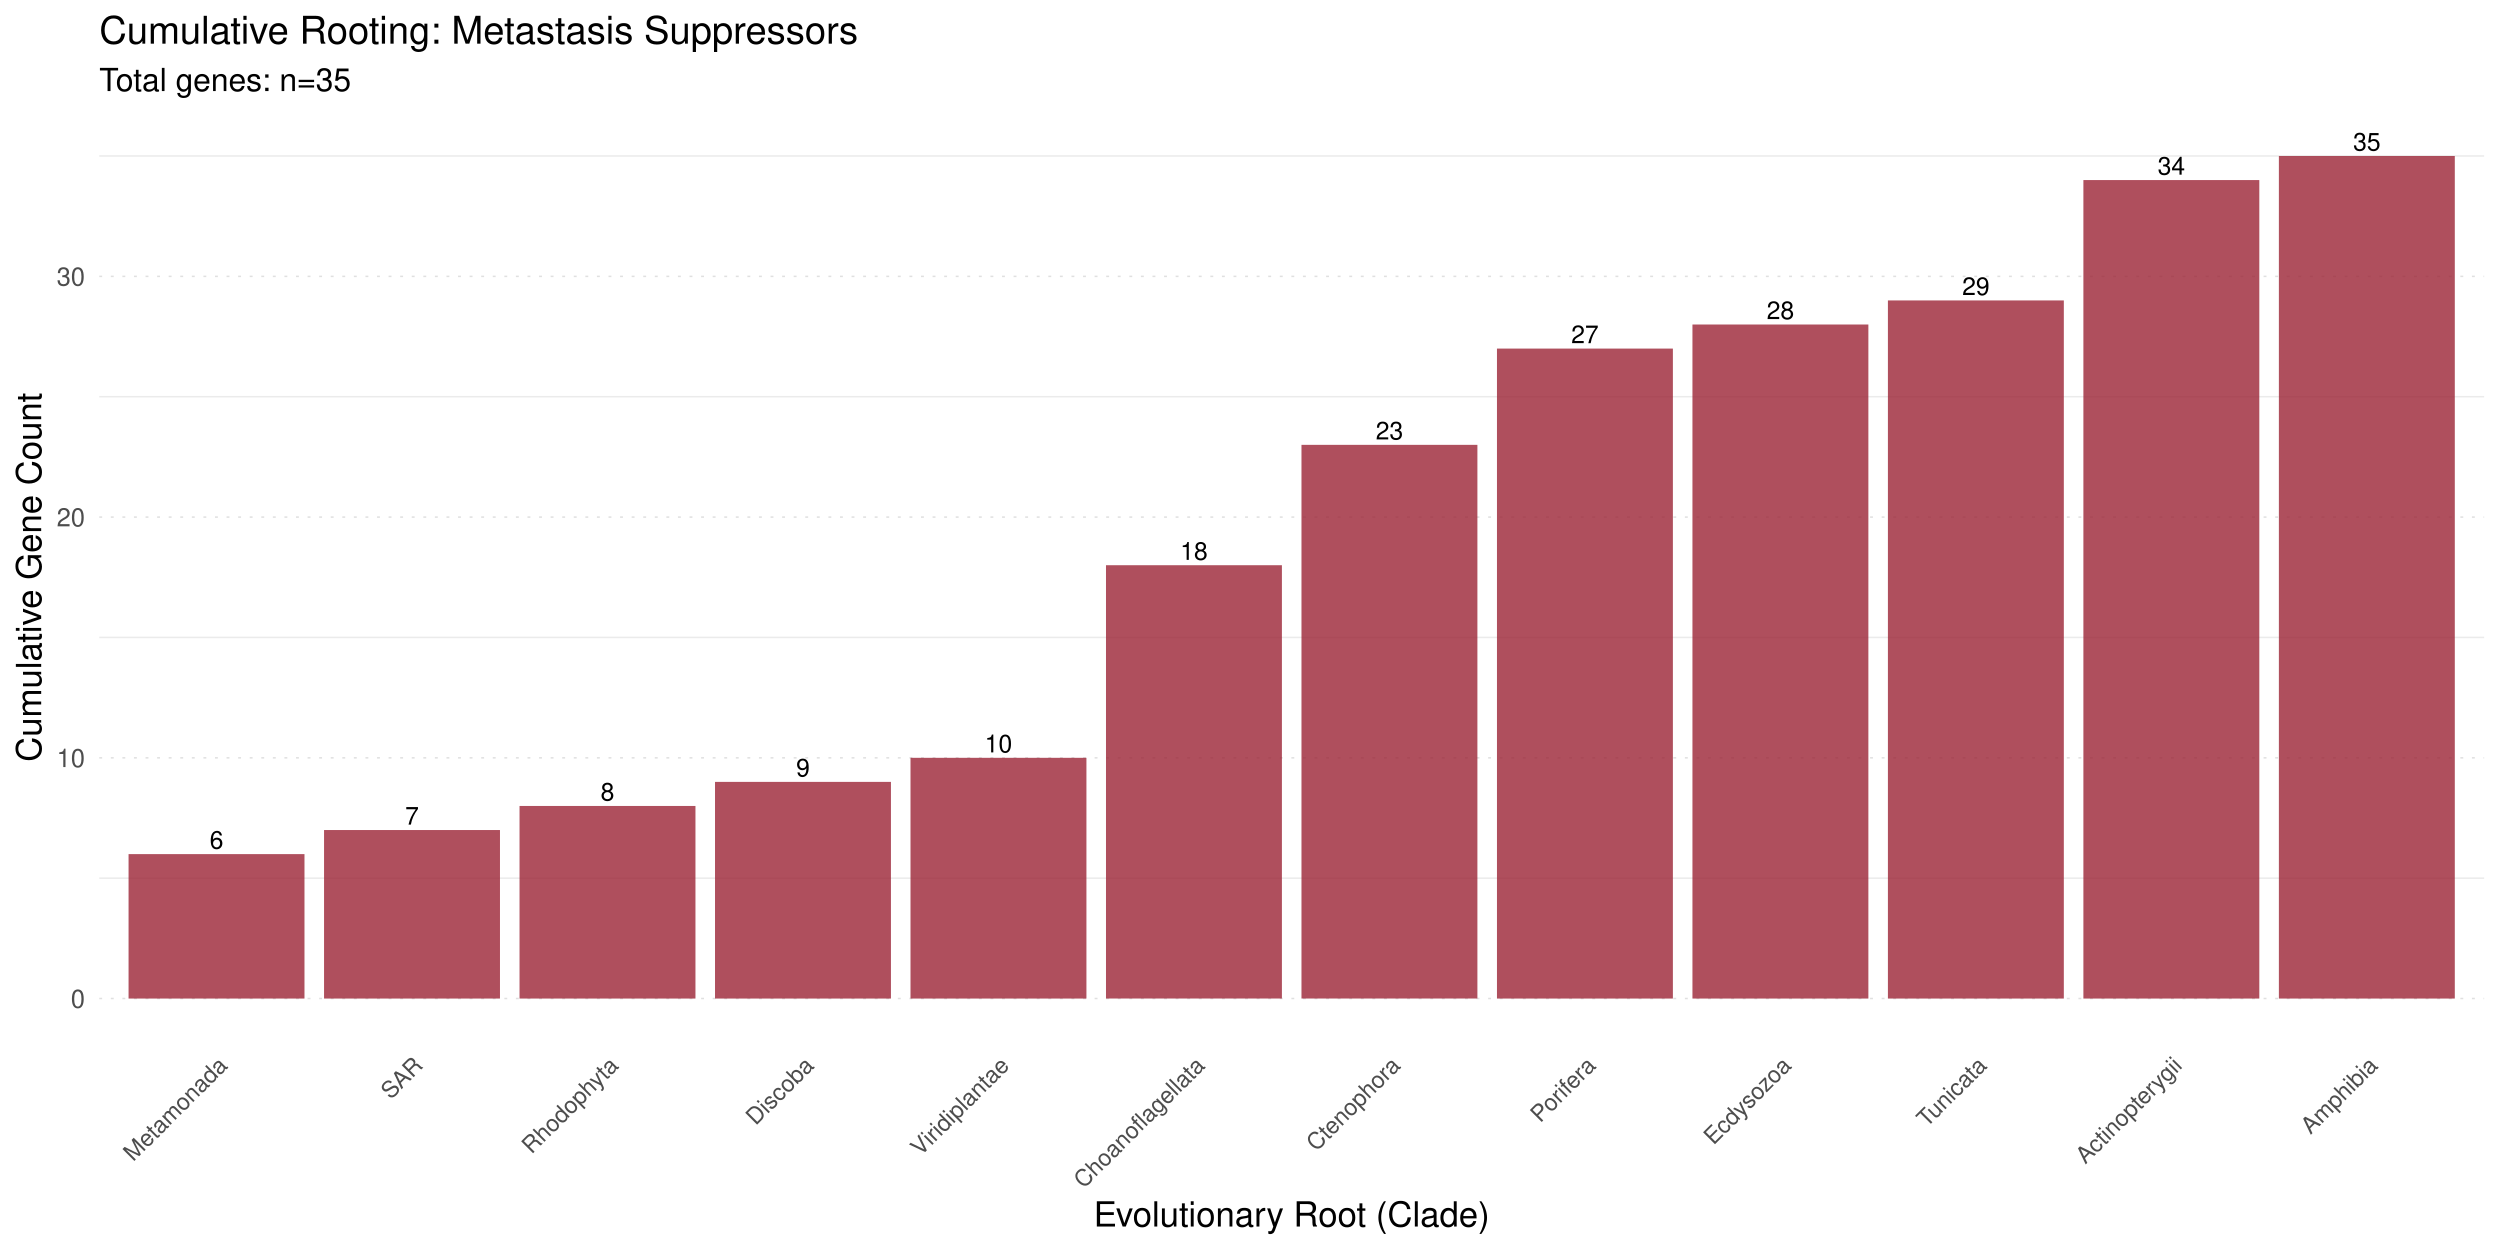
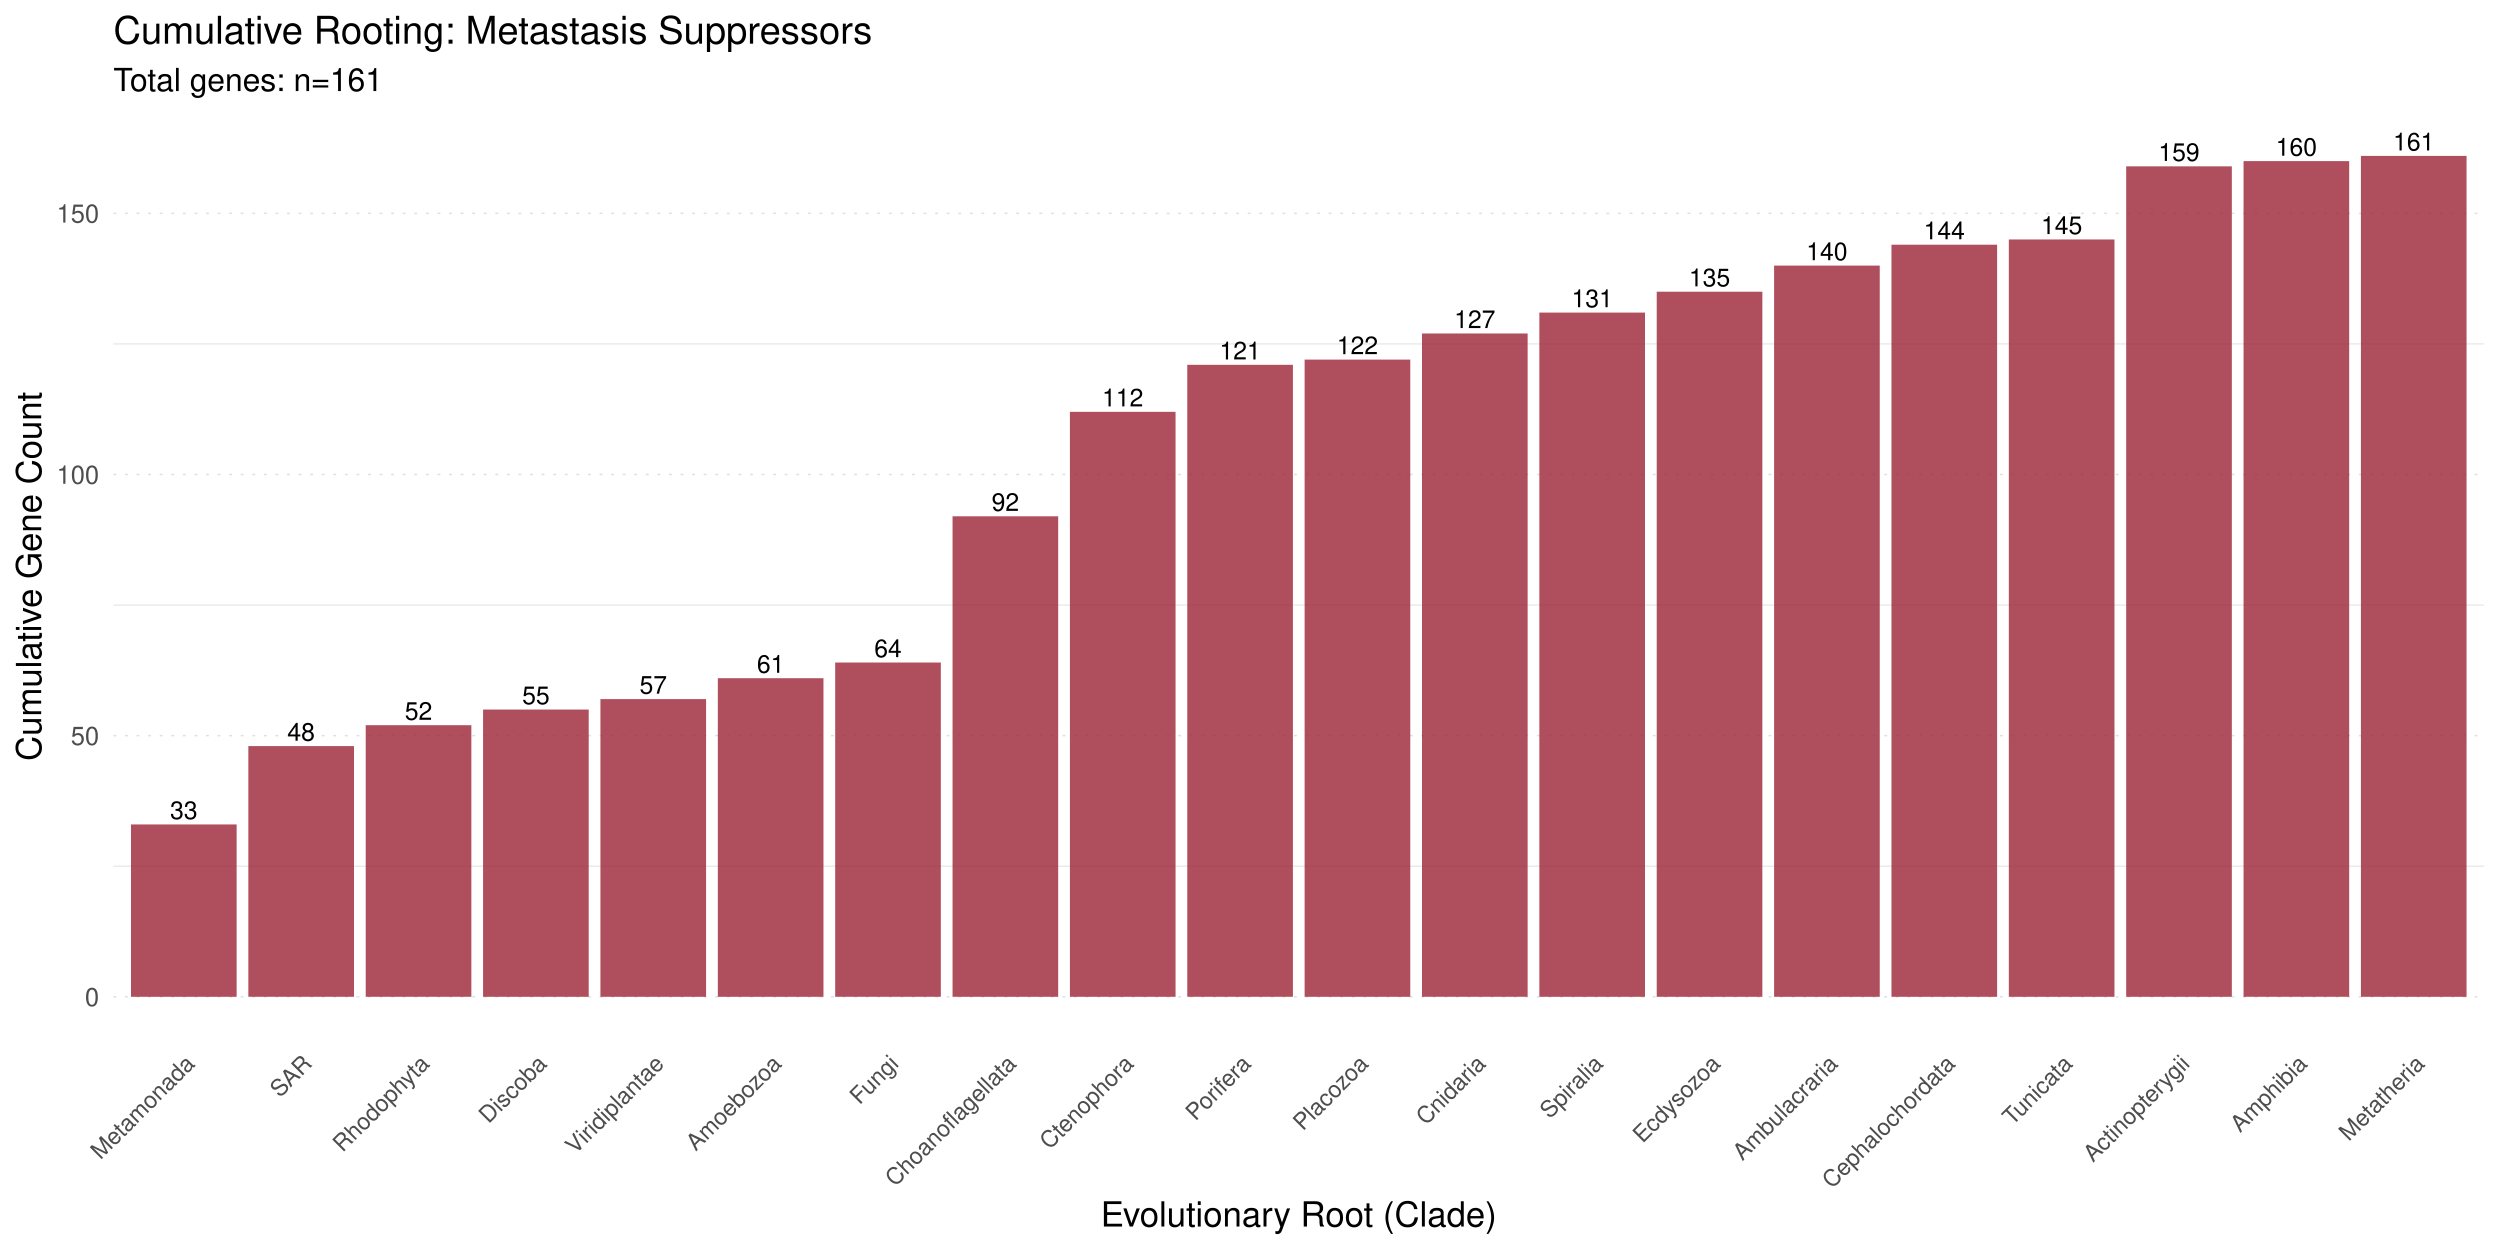
<svg xmlns="http://www.w3.org/2000/svg" class="svglite" width="864.00pt" height="432.00pt" viewBox="0 0 864.00 432.00">
  <defs>
    <style type="text/css">
    .svglite line, .svglite polyline, .svglite polygon, .svglite path, .svglite rect, .svglite circle {
      fill: none;
      stroke: #000000;
      stroke-linecap: round;
      stroke-linejoin: round;
      stroke-miterlimit: 10.00;
    }
    .svglite text {
      white-space: pre;
    }
  </style>
  </defs>
  <rect width="100%" height="100%" style="stroke: none; fill: none;" />
  <defs>
    <clipPath id="cpMC4wMHw4NjQuMDB8MC4wMHw0MzIuMDA=">
      <rect x="0.00" y="0.00" width="864.00" height="432.00" />
    </clipPath>
  </defs>
  <g clip-path="url(#cpMC4wMHw4NjQuMDB8MC4wMHw0MzIuMDA=)">
</g>
  <defs>
-     <clipPath id="cpMzQuMzB8ODU4LjUyfDM5LjM1fDM1OS42NQ==">
-       <rect x="34.30" y="39.35" width="824.22" height="320.31" />
+     <clipPath id="cpMzkuMTl8ODU4LjUyfDM5LjM1fDM1OS4wMw==">
+       <rect x="39.19" y="39.35" width="819.33" height="319.68" />
    </clipPath>
  </defs>
-   <g clip-path="url(#cpMzQuMzB8ODU4LjUyfDM5LjM1fDM1OS42NQ==)">
-     <polyline points="34.30,303.50 858.52,303.50 " style="stroke-width: 0.53; stroke: #EBEBEB; stroke-linecap: butt;" />
-     <polyline points="34.30,220.30 858.52,220.30 " style="stroke-width: 0.53; stroke: #EBEBEB; stroke-linecap: butt;" />
-     <polyline points="34.30,137.10 858.52,137.10 " style="stroke-width: 0.53; stroke: #EBEBEB; stroke-linecap: butt;" />
-     <polyline points="34.30,53.91 858.52,53.91 " style="stroke-width: 0.53; stroke: #EBEBEB; stroke-linecap: butt;" />
-     <polyline points="34.30,345.09 858.52,345.09 " style="stroke-width: 0.53; stroke: #E0E0E0; stroke-dasharray: 1.00,3.00; stroke-linecap: butt;" />
-     <polyline points="34.30,261.90 858.52,261.90 " style="stroke-width: 0.53; stroke: #E0E0E0; stroke-dasharray: 1.00,3.00; stroke-linecap: butt;" />
-     <polyline points="34.30,178.70 858.52,178.70 " style="stroke-width: 0.53; stroke: #E0E0E0; stroke-dasharray: 1.00,3.00; stroke-linecap: butt;" />
-     <polyline points="34.30,95.51 858.52,95.51 " style="stroke-width: 0.53; stroke: #E0E0E0; stroke-dasharray: 1.00,3.00; stroke-linecap: butt;" />
-     <rect x="44.43" y="295.18" width="60.80" height="49.92" style="stroke-width: 1.07; stroke: none; stroke-linecap: butt; stroke-linejoin: miter; fill: #9B2335; fill-opacity: 0.80;" />
-     <rect x="111.99" y="286.86" width="60.80" height="58.24" style="stroke-width: 1.07; stroke: none; stroke-linecap: butt; stroke-linejoin: miter; fill: #9B2335; fill-opacity: 0.80;" />
-     <rect x="179.55" y="278.54" width="60.80" height="66.56" style="stroke-width: 1.07; stroke: none; stroke-linecap: butt; stroke-linejoin: miter; fill: #9B2335; fill-opacity: 0.80;" />
-     <rect x="247.11" y="270.22" width="60.80" height="74.88" style="stroke-width: 1.07; stroke: none; stroke-linecap: butt; stroke-linejoin: miter; fill: #9B2335; fill-opacity: 0.80;" />
-     <rect x="314.67" y="261.90" width="60.80" height="83.20" style="stroke-width: 1.07; stroke: none; stroke-linecap: butt; stroke-linejoin: miter; fill: #9B2335; fill-opacity: 0.80;" />
-     <rect x="382.23" y="195.34" width="60.80" height="149.75" style="stroke-width: 1.07; stroke: none; stroke-linecap: butt; stroke-linejoin: miter; fill: #9B2335; fill-opacity: 0.80;" />
-     <rect x="449.79" y="153.74" width="60.80" height="191.35" style="stroke-width: 1.07; stroke: none; stroke-linecap: butt; stroke-linejoin: miter; fill: #9B2335; fill-opacity: 0.80;" />
-     <rect x="517.35" y="120.47" width="60.80" height="224.63" style="stroke-width: 1.07; stroke: none; stroke-linecap: butt; stroke-linejoin: miter; fill: #9B2335; fill-opacity: 0.80;" />
-     <rect x="584.91" y="112.15" width="60.80" height="232.95" style="stroke-width: 1.07; stroke: none; stroke-linecap: butt; stroke-linejoin: miter; fill: #9B2335; fill-opacity: 0.80;" />
-     <rect x="652.46" y="103.83" width="60.80" height="241.27" style="stroke-width: 1.07; stroke: none; stroke-linecap: butt; stroke-linejoin: miter; fill: #9B2335; fill-opacity: 0.80;" />
-     <rect x="720.02" y="62.23" width="60.80" height="282.87" style="stroke-width: 1.07; stroke: none; stroke-linecap: butt; stroke-linejoin: miter; fill: #9B2335; fill-opacity: 0.80;" />
-     <rect x="787.58" y="53.91" width="60.80" height="291.19" style="stroke-width: 1.07; stroke: none; stroke-linecap: butt; stroke-linejoin: miter; fill: #9B2335; fill-opacity: 0.80;" />
-     <text x="74.83" y="293.31" text-anchor="middle" style="font-size: 8.54px; font-weight: 0; font-family: &quot;Nimbus Sans&quot;;" textLength="4.74px" lengthAdjust="spacingAndGlyphs">6</text>
-     <text x="142.39" y="284.99" text-anchor="middle" style="font-size: 8.54px; font-weight: 0; font-family: &quot;Nimbus Sans&quot;;" textLength="4.74px" lengthAdjust="spacingAndGlyphs">7</text>
-     <text x="209.95" y="276.67" text-anchor="middle" style="font-size: 8.54px; font-weight: 0; font-family: &quot;Nimbus Sans&quot;;" textLength="4.74px" lengthAdjust="spacingAndGlyphs">8</text>
-     <text x="277.51" y="268.35" text-anchor="middle" style="font-size: 8.54px; font-weight: 0; font-family: &quot;Nimbus Sans&quot;;" textLength="4.74px" lengthAdjust="spacingAndGlyphs">9</text>
-     <text x="345.07" y="260.03" text-anchor="middle" style="font-size: 8.54px; font-weight: 0; font-family: &quot;Nimbus Sans&quot;;" textLength="9.49px" lengthAdjust="spacingAndGlyphs">10</text>
-     <text x="412.63" y="193.48" text-anchor="middle" style="font-size: 8.54px; font-weight: 0; font-family: &quot;Nimbus Sans&quot;;" textLength="9.49px" lengthAdjust="spacingAndGlyphs">18</text>
-     <text x="480.19" y="151.88" text-anchor="middle" style="font-size: 8.54px; font-weight: 0; font-family: &quot;Nimbus Sans&quot;;" textLength="9.49px" lengthAdjust="spacingAndGlyphs">23</text>
-     <text x="547.75" y="118.60" text-anchor="middle" style="font-size: 8.54px; font-weight: 0; font-family: &quot;Nimbus Sans&quot;;" textLength="9.49px" lengthAdjust="spacingAndGlyphs">27</text>
-     <text x="615.31" y="110.28" text-anchor="middle" style="font-size: 8.54px; font-weight: 0; font-family: &quot;Nimbus Sans&quot;;" textLength="9.49px" lengthAdjust="spacingAndGlyphs">28</text>
-     <text x="682.87" y="101.96" text-anchor="middle" style="font-size: 8.54px; font-weight: 0; font-family: &quot;Nimbus Sans&quot;;" textLength="9.49px" lengthAdjust="spacingAndGlyphs">29</text>
-     <text x="750.43" y="60.36" text-anchor="middle" style="font-size: 8.54px; font-weight: 0; font-family: &quot;Nimbus Sans&quot;;" textLength="9.49px" lengthAdjust="spacingAndGlyphs">34</text>
-     <text x="817.98" y="52.04" text-anchor="middle" style="font-size: 8.54px; font-weight: 0; font-family: &quot;Nimbus Sans&quot;;" textLength="9.49px" lengthAdjust="spacingAndGlyphs">35</text>
+   <g clip-path="url(#cpMzkuMTl8ODU4LjUyfDM5LjM1fDM1OS4wMw==)">
+     <polyline points="39.19,299.37 858.52,299.37 " style="stroke-width: 0.53; stroke: #EBEBEB; stroke-linecap: butt;" />
+     <polyline points="39.19,209.12 858.52,209.12 " style="stroke-width: 0.53; stroke: #EBEBEB; stroke-linecap: butt;" />
+     <polyline points="39.19,118.86 858.52,118.86 " style="stroke-width: 0.53; stroke: #EBEBEB; stroke-linecap: butt;" />
+     <polyline points="39.19,344.50 858.52,344.50 " style="stroke-width: 0.53; stroke: #E0E0E0; stroke-dasharray: 1.00,3.00; stroke-linecap: butt;" />
+     <polyline points="39.19,254.24 858.52,254.24 " style="stroke-width: 0.53; stroke: #E0E0E0; stroke-dasharray: 1.00,3.00; stroke-linecap: butt;" />
+     <polyline points="39.19,163.99 858.52,163.99 " style="stroke-width: 0.53; stroke: #E0E0E0; stroke-dasharray: 1.00,3.00; stroke-linecap: butt;" />
+     <polyline points="39.19,73.74 858.52,73.74 " style="stroke-width: 0.53; stroke: #E0E0E0; stroke-dasharray: 1.00,3.00; stroke-linecap: butt;" />
+     <rect x="45.27" y="284.93" width="36.51" height="59.57" style="stroke-width: 1.07; stroke: none; stroke-linecap: butt; stroke-linejoin: miter; fill: #9B2335; fill-opacity: 0.80;" />
+     <rect x="85.83" y="257.85" width="36.51" height="86.64" style="stroke-width: 1.07; stroke: none; stroke-linecap: butt; stroke-linejoin: miter; fill: #9B2335; fill-opacity: 0.80;" />
+     <rect x="126.39" y="250.63" width="36.51" height="93.86" style="stroke-width: 1.07; stroke: none; stroke-linecap: butt; stroke-linejoin: miter; fill: #9B2335; fill-opacity: 0.80;" />
+     <rect x="166.95" y="245.22" width="36.51" height="99.28" style="stroke-width: 1.07; stroke: none; stroke-linecap: butt; stroke-linejoin: miter; fill: #9B2335; fill-opacity: 0.80;" />
+     <rect x="207.51" y="241.61" width="36.51" height="102.89" style="stroke-width: 1.07; stroke: none; stroke-linecap: butt; stroke-linejoin: miter; fill: #9B2335; fill-opacity: 0.80;" />
+     <rect x="248.08" y="234.39" width="36.51" height="110.11" style="stroke-width: 1.07; stroke: none; stroke-linecap: butt; stroke-linejoin: miter; fill: #9B2335; fill-opacity: 0.80;" />
+     <rect x="288.64" y="228.97" width="36.51" height="115.52" style="stroke-width: 1.07; stroke: none; stroke-linecap: butt; stroke-linejoin: miter; fill: #9B2335; fill-opacity: 0.80;" />
+     <rect x="329.20" y="178.43" width="36.51" height="166.07" style="stroke-width: 1.07; stroke: none; stroke-linecap: butt; stroke-linejoin: miter; fill: #9B2335; fill-opacity: 0.80;" />
+     <rect x="369.76" y="142.33" width="36.51" height="202.17" style="stroke-width: 1.07; stroke: none; stroke-linecap: butt; stroke-linejoin: miter; fill: #9B2335; fill-opacity: 0.80;" />
+     <rect x="410.32" y="126.08" width="36.51" height="218.41" style="stroke-width: 1.07; stroke: none; stroke-linecap: butt; stroke-linejoin: miter; fill: #9B2335; fill-opacity: 0.80;" />
+     <rect x="450.88" y="124.28" width="36.51" height="220.22" style="stroke-width: 1.07; stroke: none; stroke-linecap: butt; stroke-linejoin: miter; fill: #9B2335; fill-opacity: 0.80;" />
+     <rect x="491.44" y="115.25" width="36.51" height="229.24" style="stroke-width: 1.07; stroke: none; stroke-linecap: butt; stroke-linejoin: miter; fill: #9B2335; fill-opacity: 0.80;" />
+     <rect x="532.00" y="108.03" width="36.51" height="236.47" style="stroke-width: 1.07; stroke: none; stroke-linecap: butt; stroke-linejoin: miter; fill: #9B2335; fill-opacity: 0.80;" />
+     <rect x="572.56" y="100.81" width="36.51" height="243.69" style="stroke-width: 1.07; stroke: none; stroke-linecap: butt; stroke-linejoin: miter; fill: #9B2335; fill-opacity: 0.80;" />
+     <rect x="613.13" y="91.79" width="36.51" height="252.71" style="stroke-width: 1.07; stroke: none; stroke-linecap: butt; stroke-linejoin: miter; fill: #9B2335; fill-opacity: 0.80;" />
+     <rect x="653.69" y="84.57" width="36.51" height="259.93" style="stroke-width: 1.07; stroke: none; stroke-linecap: butt; stroke-linejoin: miter; fill: #9B2335; fill-opacity: 0.80;" />
+     <rect x="694.25" y="82.76" width="36.51" height="261.74" style="stroke-width: 1.07; stroke: none; stroke-linecap: butt; stroke-linejoin: miter; fill: #9B2335; fill-opacity: 0.80;" />
+     <rect x="734.81" y="57.49" width="36.51" height="287.01" style="stroke-width: 1.07; stroke: none; stroke-linecap: butt; stroke-linejoin: miter; fill: #9B2335; fill-opacity: 0.80;" />
+     <rect x="775.37" y="55.68" width="36.51" height="288.81" style="stroke-width: 1.07; stroke: none; stroke-linecap: butt; stroke-linejoin: miter; fill: #9B2335; fill-opacity: 0.80;" />
+     <rect x="815.93" y="53.88" width="36.51" height="290.62" style="stroke-width: 1.07; stroke: none; stroke-linecap: butt; stroke-linejoin: miter; fill: #9B2335; fill-opacity: 0.80;" />
+     <text x="63.52" y="283.06" text-anchor="middle" style="font-size: 8.54px; font-weight: 0; font-family: &quot;Nimbus Sans&quot;;" textLength="9.49px" lengthAdjust="spacingAndGlyphs">33</text>
+     <text x="104.08" y="255.99" text-anchor="middle" style="font-size: 8.54px; font-weight: 0; font-family: &quot;Nimbus Sans&quot;;" textLength="9.49px" lengthAdjust="spacingAndGlyphs">48</text>
+     <text x="144.64" y="248.77" text-anchor="middle" style="font-size: 8.54px; font-weight: 0; font-family: &quot;Nimbus Sans&quot;;" textLength="9.49px" lengthAdjust="spacingAndGlyphs">52</text>
+     <text x="185.21" y="243.35" text-anchor="middle" style="font-size: 8.54px; font-weight: 0; font-family: &quot;Nimbus Sans&quot;;" textLength="9.49px" lengthAdjust="spacingAndGlyphs">55</text>
+     <text x="225.77" y="239.74" text-anchor="middle" style="font-size: 8.54px; font-weight: 0; font-family: &quot;Nimbus Sans&quot;;" textLength="9.49px" lengthAdjust="spacingAndGlyphs">57</text>
+     <text x="266.33" y="232.52" text-anchor="middle" style="font-size: 8.54px; font-weight: 0; font-family: &quot;Nimbus Sans&quot;;" textLength="9.49px" lengthAdjust="spacingAndGlyphs">61</text>
+     <text x="306.89" y="227.11" text-anchor="middle" style="font-size: 8.54px; font-weight: 0; font-family: &quot;Nimbus Sans&quot;;" textLength="9.49px" lengthAdjust="spacingAndGlyphs">64</text>
+     <text x="347.45" y="176.56" text-anchor="middle" style="font-size: 8.54px; font-weight: 0; font-family: &quot;Nimbus Sans&quot;;" textLength="9.49px" lengthAdjust="spacingAndGlyphs">92</text>
+     <text x="388.01" y="140.46" text-anchor="middle" style="font-size: 8.54px; font-weight: 0; font-family: &quot;Nimbus Sans&quot;;" textLength="14.23px" lengthAdjust="spacingAndGlyphs">112</text>
+     <text x="428.57" y="124.22" text-anchor="middle" style="font-size: 8.54px; font-weight: 0; font-family: &quot;Nimbus Sans&quot;;" textLength="14.23px" lengthAdjust="spacingAndGlyphs">121</text>
+     <text x="469.13" y="122.41" text-anchor="middle" style="font-size: 8.54px; font-weight: 0; font-family: &quot;Nimbus Sans&quot;;" textLength="14.23px" lengthAdjust="spacingAndGlyphs">122</text>
+     <text x="509.69" y="113.39" text-anchor="middle" style="font-size: 8.54px; font-weight: 0; font-family: &quot;Nimbus Sans&quot;;" textLength="14.23px" lengthAdjust="spacingAndGlyphs">127</text>
+     <text x="550.26" y="106.17" text-anchor="middle" style="font-size: 8.54px; font-weight: 0; font-family: &quot;Nimbus Sans&quot;;" textLength="14.23px" lengthAdjust="spacingAndGlyphs">131</text>
+     <text x="590.82" y="98.95" text-anchor="middle" style="font-size: 8.54px; font-weight: 0; font-family: &quot;Nimbus Sans&quot;;" textLength="14.23px" lengthAdjust="spacingAndGlyphs">135</text>
+     <text x="631.38" y="89.92" text-anchor="middle" style="font-size: 8.54px; font-weight: 0; font-family: &quot;Nimbus Sans&quot;;" textLength="14.23px" lengthAdjust="spacingAndGlyphs">140</text>
+     <text x="671.94" y="82.70" text-anchor="middle" style="font-size: 8.54px; font-weight: 0; font-family: &quot;Nimbus Sans&quot;;" textLength="14.23px" lengthAdjust="spacingAndGlyphs">144</text>
+     <text x="712.50" y="80.89" text-anchor="middle" style="font-size: 8.54px; font-weight: 0; font-family: &quot;Nimbus Sans&quot;;" textLength="14.23px" lengthAdjust="spacingAndGlyphs">145</text>
+     <text x="753.06" y="55.62" text-anchor="middle" style="font-size: 8.54px; font-weight: 0; font-family: &quot;Nimbus Sans&quot;;" textLength="14.23px" lengthAdjust="spacingAndGlyphs">159</text>
+     <text x="793.62" y="53.82" text-anchor="middle" style="font-size: 8.54px; font-weight: 0; font-family: &quot;Nimbus Sans&quot;;" textLength="14.23px" lengthAdjust="spacingAndGlyphs">160</text>
+     <text x="834.18" y="52.01" text-anchor="middle" style="font-size: 8.54px; font-weight: 0; font-family: &quot;Nimbus Sans&quot;;" textLength="14.23px" lengthAdjust="spacingAndGlyphs">161</text>
  </g>
  <g clip-path="url(#cpMC4wMHw4NjQuMDB8MC4wMHw0MzIuMDA=)">
-     <text x="29.37" y="348.30" text-anchor="end" style="font-size: 8.80px; font-weight: 0;fill: #4D4D4D; font-family: &quot;Nimbus Sans&quot;;" textLength="4.89px" lengthAdjust="spacingAndGlyphs">0</text>
-     <text x="29.37" y="265.11" text-anchor="end" style="font-size: 8.80px; font-weight: 0;fill: #4D4D4D; font-family: &quot;Nimbus Sans&quot;;" textLength="9.78px" lengthAdjust="spacingAndGlyphs">10</text>
-     <text x="29.37" y="181.91" text-anchor="end" style="font-size: 8.80px; font-weight: 0;fill: #4D4D4D; font-family: &quot;Nimbus Sans&quot;;" textLength="9.78px" lengthAdjust="spacingAndGlyphs">20</text>
-     <text x="29.37" y="98.71" text-anchor="end" style="font-size: 8.80px; font-weight: 0;fill: #4D4D4D; font-family: &quot;Nimbus Sans&quot;;" textLength="9.78px" lengthAdjust="spacingAndGlyphs">30</text>
-     <text transform="translate(78.96,368.71) rotate(-45)" text-anchor="end" style="font-size: 8.00px; font-weight: 0;fill: #4D4D4D; font-family: &quot;Nimbus Sans&quot;;" textLength="46.71px" lengthAdjust="spacingAndGlyphs">Metamonada</text>
-     <text transform="translate(146.52,368.71) rotate(-45)" text-anchor="end" style="font-size: 8.00px; font-weight: 0;fill: #4D4D4D; font-family: &quot;Nimbus Sans&quot;;" textLength="16.44px" lengthAdjust="spacingAndGlyphs">SAR</text>
-     <text transform="translate(214.08,368.71) rotate(-45)" text-anchor="end" style="font-size: 8.00px; font-weight: 0;fill: #4D4D4D; font-family: &quot;Nimbus Sans&quot;;" textLength="43.15px" lengthAdjust="spacingAndGlyphs">Rhodophyta</text>
-     <text transform="translate(281.63,368.71) rotate(-45)" text-anchor="end" style="font-size: 8.00px; font-weight: 0;fill: #4D4D4D; font-family: &quot;Nimbus Sans&quot;;" textLength="28.91px" lengthAdjust="spacingAndGlyphs">Discoba</text>
-     <text transform="translate(349.19,368.71) rotate(-45)" text-anchor="end" style="font-size: 8.00px; font-weight: 0;fill: #4D4D4D; font-family: &quot;Nimbus Sans&quot;;" textLength="44.04px" lengthAdjust="spacingAndGlyphs">Viridiplantae</text>
-     <text transform="translate(416.75,368.71) rotate(-45)" text-anchor="end" style="font-size: 8.00px; font-weight: 0;fill: #4D4D4D; font-family: &quot;Nimbus Sans&quot;;" textLength="60.06px" lengthAdjust="spacingAndGlyphs">Choanoflagellata</text>
-     <text transform="translate(484.31,368.71) rotate(-45)" text-anchor="end" style="font-size: 8.00px; font-weight: 0;fill: #4D4D4D; font-family: &quot;Nimbus Sans&quot;;" textLength="41.81px" lengthAdjust="spacingAndGlyphs">Ctenophora</text>
-     <text transform="translate(551.87,368.71) rotate(-45)" text-anchor="end" style="font-size: 8.00px; font-weight: 0;fill: #4D4D4D; font-family: &quot;Nimbus Sans&quot;;" textLength="28.02px" lengthAdjust="spacingAndGlyphs">Porifera</text>
-     <text transform="translate(619.43,368.71) rotate(-45)" text-anchor="end" style="font-size: 8.00px; font-weight: 0;fill: #4D4D4D; font-family: &quot;Nimbus Sans&quot;;" textLength="39.15px" lengthAdjust="spacingAndGlyphs">Ecdysozoa</text>
-     <text transform="translate(686.99,368.71) rotate(-45)" text-anchor="end" style="font-size: 8.00px; font-weight: 0;fill: #4D4D4D; font-family: &quot;Nimbus Sans&quot;;" textLength="30.69px" lengthAdjust="spacingAndGlyphs">Tunicata</text>
-     <text transform="translate(754.55,368.71) rotate(-45)" text-anchor="end" style="font-size: 8.00px; font-weight: 0;fill: #4D4D4D; font-family: &quot;Nimbus Sans&quot;;" textLength="48.04px" lengthAdjust="spacingAndGlyphs">Actinopterygii</text>
-     <text transform="translate(822.11,368.71) rotate(-45)" text-anchor="end" style="font-size: 8.00px; font-weight: 0;fill: #4D4D4D; font-family: &quot;Nimbus Sans&quot;;" textLength="33.36px" lengthAdjust="spacingAndGlyphs">Amphibia</text>
-     <text x="446.41" y="423.90" text-anchor="middle" style="font-size: 12.00px; font-weight: 0; font-family: &quot;Nimbus Sans&quot;;" textLength="137.38px" lengthAdjust="spacingAndGlyphs">Evolutionary Root (Clade)</text>
-     <text transform="translate(14.23,199.50) rotate(-90)" text-anchor="middle" style="font-size: 12.00px; font-weight: 0; font-family: &quot;Nimbus Sans&quot;;" textLength="128.06px" lengthAdjust="spacingAndGlyphs">Cumulative Gene Count</text>
-     <text x="34.30" y="31.47" style="font-size: 11.00px; font-weight: 0; font-family: &quot;Nimbus Sans&quot;;" textLength="88.34px" lengthAdjust="spacingAndGlyphs">Total genes: n=35</text>
-     <text x="34.30" y="15.09" style="font-size: 13.20px; font-weight: 0; font-family: &quot;Nimbus Sans&quot;;" textLength="263.07px" lengthAdjust="spacingAndGlyphs">Cumulative Rooting: Metastasis Suppressors</text>
+     <text x="34.25" y="347.70" text-anchor="end" style="font-size: 8.80px; font-weight: 0;fill: #4D4D4D; font-family: &quot;Nimbus Sans&quot;;" textLength="4.89px" lengthAdjust="spacingAndGlyphs">0</text>
+     <text x="34.25" y="257.45" text-anchor="end" style="font-size: 8.80px; font-weight: 0;fill: #4D4D4D; font-family: &quot;Nimbus Sans&quot;;" textLength="9.78px" lengthAdjust="spacingAndGlyphs">50</text>
+     <text x="34.25" y="167.20" text-anchor="end" style="font-size: 8.80px; font-weight: 0;fill: #4D4D4D; font-family: &quot;Nimbus Sans&quot;;" textLength="14.67px" lengthAdjust="spacingAndGlyphs">100</text>
+     <text x="34.25" y="76.94" text-anchor="end" style="font-size: 8.80px; font-weight: 0;fill: #4D4D4D; font-family: &quot;Nimbus Sans&quot;;" textLength="14.67px" lengthAdjust="spacingAndGlyphs">150</text>
+     <text transform="translate(67.65,368.08) rotate(-45)" text-anchor="end" style="font-size: 8.00px; font-weight: 0;fill: #4D4D4D; font-family: &quot;Nimbus Sans&quot;;" textLength="46.71px" lengthAdjust="spacingAndGlyphs">Metamonada</text>
+     <text transform="translate(108.21,368.08) rotate(-45)" text-anchor="end" style="font-size: 8.00px; font-weight: 0;fill: #4D4D4D; font-family: &quot;Nimbus Sans&quot;;" textLength="16.44px" lengthAdjust="spacingAndGlyphs">SAR</text>
+     <text transform="translate(148.77,368.08) rotate(-45)" text-anchor="end" style="font-size: 8.00px; font-weight: 0;fill: #4D4D4D; font-family: &quot;Nimbus Sans&quot;;" textLength="43.15px" lengthAdjust="spacingAndGlyphs">Rhodophyta</text>
+     <text transform="translate(189.33,368.08) rotate(-45)" text-anchor="end" style="font-size: 8.00px; font-weight: 0;fill: #4D4D4D; font-family: &quot;Nimbus Sans&quot;;" textLength="28.91px" lengthAdjust="spacingAndGlyphs">Discoba</text>
+     <text transform="translate(229.89,368.08) rotate(-45)" text-anchor="end" style="font-size: 8.00px; font-weight: 0;fill: #4D4D4D; font-family: &quot;Nimbus Sans&quot;;" textLength="44.04px" lengthAdjust="spacingAndGlyphs">Viridiplantae</text>
+     <text transform="translate(270.45,368.08) rotate(-45)" text-anchor="end" style="font-size: 8.00px; font-weight: 0;fill: #4D4D4D; font-family: &quot;Nimbus Sans&quot;;" textLength="42.70px" lengthAdjust="spacingAndGlyphs">Amoebozoa</text>
+     <text transform="translate(311.01,368.08) rotate(-45)" text-anchor="end" style="font-size: 8.00px; font-weight: 0;fill: #4D4D4D; font-family: &quot;Nimbus Sans&quot;;" textLength="20.02px" lengthAdjust="spacingAndGlyphs">Fungi</text>
+     <text transform="translate(351.57,368.08) rotate(-45)" text-anchor="end" style="font-size: 8.00px; font-weight: 0;fill: #4D4D4D; font-family: &quot;Nimbus Sans&quot;;" textLength="60.06px" lengthAdjust="spacingAndGlyphs">Choanoflagellata</text>
+     <text transform="translate(392.14,368.08) rotate(-45)" text-anchor="end" style="font-size: 8.00px; font-weight: 0;fill: #4D4D4D; font-family: &quot;Nimbus Sans&quot;;" textLength="41.81px" lengthAdjust="spacingAndGlyphs">Ctenophora</text>
+     <text transform="translate(432.70,368.08) rotate(-45)" text-anchor="end" style="font-size: 8.00px; font-weight: 0;fill: #4D4D4D; font-family: &quot;Nimbus Sans&quot;;" textLength="28.02px" lengthAdjust="spacingAndGlyphs">Porifera</text>
+     <text transform="translate(473.26,368.08) rotate(-45)" text-anchor="end" style="font-size: 8.00px; font-weight: 0;fill: #4D4D4D; font-family: &quot;Nimbus Sans&quot;;" textLength="32.92px" lengthAdjust="spacingAndGlyphs">Placozoa</text>
+     <text transform="translate(513.82,368.08) rotate(-45)" text-anchor="end" style="font-size: 8.00px; font-weight: 0;fill: #4D4D4D; font-family: &quot;Nimbus Sans&quot;;" textLength="29.79px" lengthAdjust="spacingAndGlyphs">Cnidaria</text>
+     <text transform="translate(554.38,368.08) rotate(-45)" text-anchor="end" style="font-size: 8.00px; font-weight: 0;fill: #4D4D4D; font-family: &quot;Nimbus Sans&quot;;" textLength="26.68px" lengthAdjust="spacingAndGlyphs">Spiralia</text>
+     <text transform="translate(594.94,368.08) rotate(-45)" text-anchor="end" style="font-size: 8.00px; font-weight: 0;fill: #4D4D4D; font-family: &quot;Nimbus Sans&quot;;" textLength="39.15px" lengthAdjust="spacingAndGlyphs">Ecdysozoa</text>
+     <text transform="translate(635.50,368.08) rotate(-45)" text-anchor="end" style="font-size: 8.00px; font-weight: 0;fill: #4D4D4D; font-family: &quot;Nimbus Sans&quot;;" textLength="47.14px" lengthAdjust="spacingAndGlyphs">Ambulacraria</text>
+     <text transform="translate(676.06,368.08) rotate(-45)" text-anchor="end" style="font-size: 8.00px; font-weight: 0;fill: #4D4D4D; font-family: &quot;Nimbus Sans&quot;;" textLength="60.94px" lengthAdjust="spacingAndGlyphs">Cephalochordata</text>
+     <text transform="translate(716.62,368.08) rotate(-45)" text-anchor="end" style="font-size: 8.00px; font-weight: 0;fill: #4D4D4D; font-family: &quot;Nimbus Sans&quot;;" textLength="30.69px" lengthAdjust="spacingAndGlyphs">Tunicata</text>
+     <text transform="translate(757.19,368.08) rotate(-45)" text-anchor="end" style="font-size: 8.00px; font-weight: 0;fill: #4D4D4D; font-family: &quot;Nimbus Sans&quot;;" textLength="48.04px" lengthAdjust="spacingAndGlyphs">Actinopterygii</text>
+     <text transform="translate(797.75,368.08) rotate(-45)" text-anchor="end" style="font-size: 8.00px; font-weight: 0;fill: #4D4D4D; font-family: &quot;Nimbus Sans&quot;;" textLength="33.36px" lengthAdjust="spacingAndGlyphs">Amphibia</text>
+     <text transform="translate(838.31,368.08) rotate(-45)" text-anchor="end" style="font-size: 8.00px; font-weight: 0;fill: #4D4D4D; font-family: &quot;Nimbus Sans&quot;;" textLength="37.81px" lengthAdjust="spacingAndGlyphs">Metatheria</text>
+     <text x="448.85" y="423.90" text-anchor="middle" style="font-size: 12.00px; font-weight: 0; font-family: &quot;Nimbus Sans&quot;;" textLength="137.38px" lengthAdjust="spacingAndGlyphs">Evolutionary Root (Clade)</text>
+     <text transform="translate(14.23,199.19) rotate(-90)" text-anchor="middle" style="font-size: 12.00px; font-weight: 0; font-family: &quot;Nimbus Sans&quot;;" textLength="128.06px" lengthAdjust="spacingAndGlyphs">Cumulative Gene Count</text>
+     <text x="39.19" y="31.47" style="font-size: 11.00px; font-weight: 0; font-family: &quot;Nimbus Sans&quot;;" textLength="94.45px" lengthAdjust="spacingAndGlyphs">Total genes: n=161</text>
+     <text x="39.19" y="15.09" style="font-size: 13.20px; font-weight: 0; font-family: &quot;Nimbus Sans&quot;;" textLength="263.07px" lengthAdjust="spacingAndGlyphs">Cumulative Rooting: Metastasis Suppressors</text>
  </g>
</svg>
